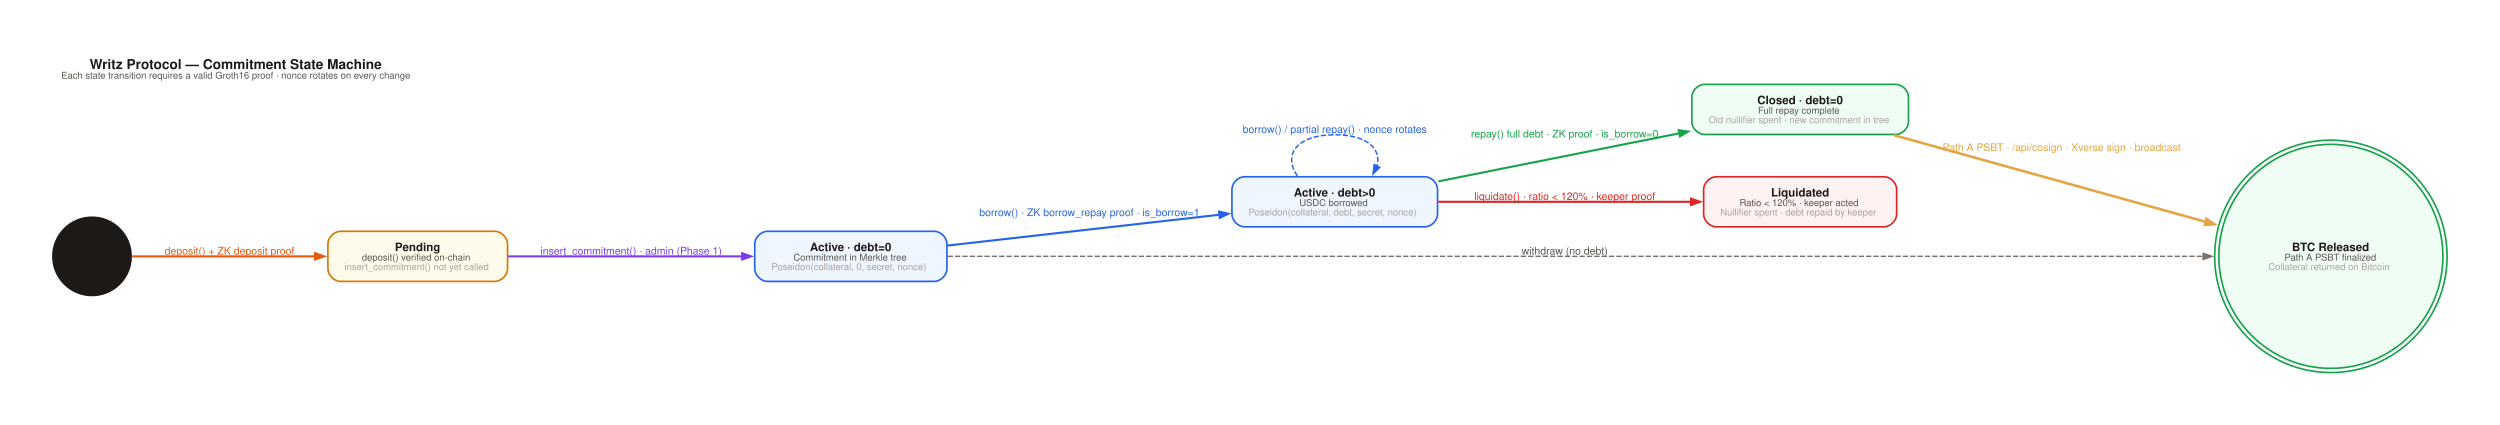
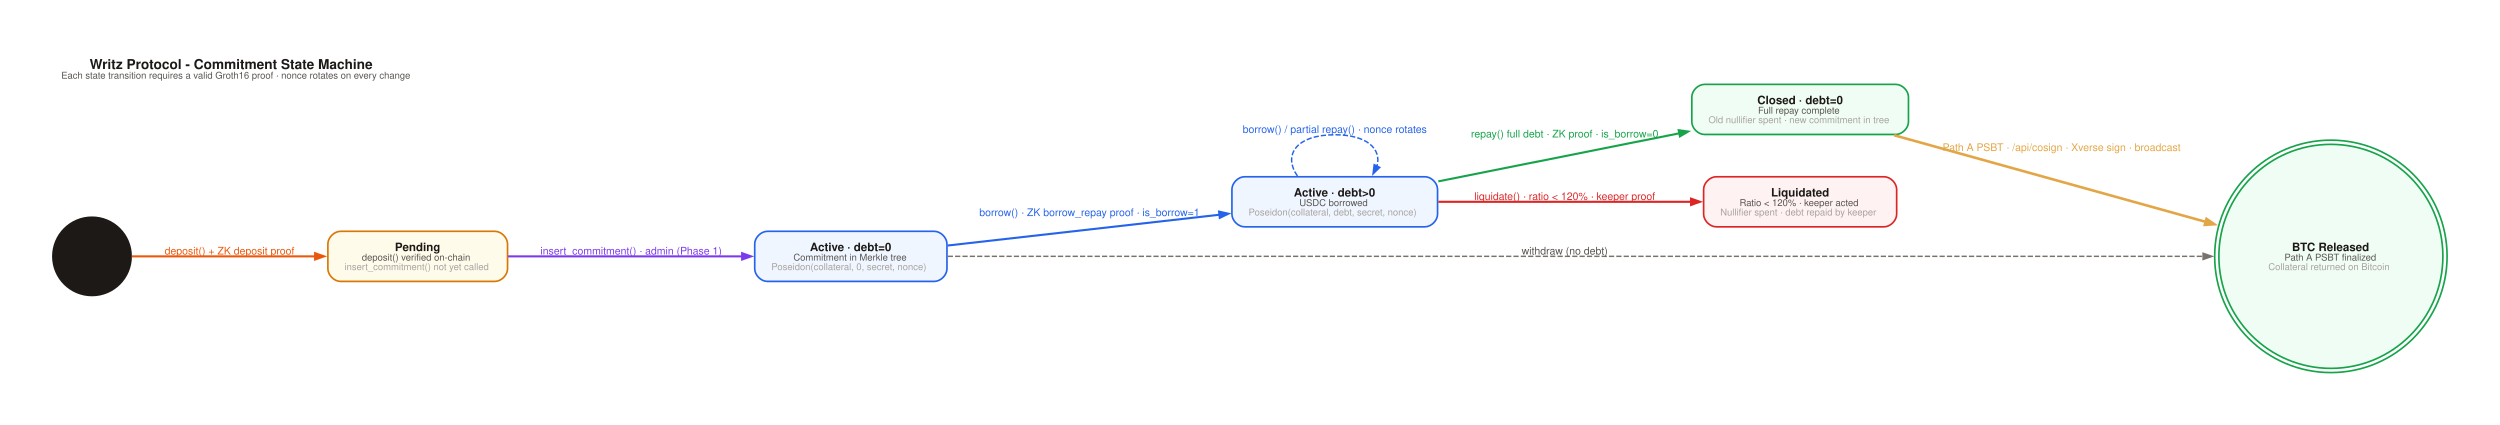
<svg xmlns="http://www.w3.org/2000/svg" width="2400pt" height="408pt" viewBox="0.00 0.00 2400.00 408.00">
  <g id="graph0" class="graph" transform="scale(1.00757 1.00757) rotate(0) translate(50.4 354.98)">
-     <text xml:space="preserve" text-anchor="start" x="35" y="-289.23" font-family="Helvetica,sans-Serif" font-weight="bold" font-size="13.00" fill="#1c1917">Writz Protocol — Commitment State Machine</text>
+     <text xml:space="preserve" text-anchor="start" x="35" y="-289.23" font-family="Helvetica,sans-Serif" font-weight="bold" font-size="13.00" fill="#1c1917">Writz Protocol - Commitment State Machine</text>
    <text xml:space="preserve" text-anchor="start" x="8" y="-280.03" font-family="Helvetica,sans-Serif" font-size="9.00" fill="#57534e">Each state transition requires a valid Groth16 proof · nonce rotates on every change</text>
    <g id="node1" class="node">
      <ellipse fill="#1c1917" stroke="#1c1917" stroke-width="1.6" cx="37.25" cy="-110.72" rx="37.25" ry="37.25" />
      <text xml:space="preserve" text-anchor="middle" x="37.25" y="-106.27" font-family="Helvetica,sans-Serif" font-size="11.00" fill="#1c1917">start</text>
    </g>
    <g id="node2" class="node">
      <path fill="#fffbeb" stroke="#d97706" stroke-width="1.6" d="M421.18,-134.58C421.18,-134.58 274,-134.58 274,-134.58 268,-134.58 262,-128.58 262,-122.58 262,-122.58 262,-98.86 262,-98.86 262,-92.86 268,-86.86 274,-86.86 274,-86.86 421.18,-86.86 421.18,-86.86 427.18,-86.86 433.18,-92.86 433.18,-98.86 433.18,-98.86 433.18,-122.58 433.18,-122.58 433.18,-128.58 427.18,-134.58 421.18,-134.58" />
      <text xml:space="preserve" text-anchor="start" x="325.84" y="-115.77" font-family="Helvetica,sans-Serif" font-weight="bold" font-size="11.00" fill="#1c1917">Pending</text>
      <text xml:space="preserve" text-anchor="start" x="294.34" y="-106.67" font-family="Helvetica,sans-Serif" font-size="9.00" fill="#57534e">deposit() verified on-chain</text>
      <text xml:space="preserve" text-anchor="start" x="277.84" y="-97.67" font-family="Helvetica,sans-Serif" font-size="9.00" fill="#a8a29e">insert_commitment() not yet called</text>
    </g>
    <g id="edge1" class="edge">
      <path fill="none" stroke="#ea580c" stroke-width="2" d="M75.14,-110.72C118.09,-110.72 190.71,-110.72 250.04,-110.72" />
      <polygon fill="#ea580c" stroke="#ea580c" stroke-width="2" points="249.81,-113.7 258.31,-110.72 249.81,-107.75 249.81,-113.7" />
      <text xml:space="preserve" text-anchor="middle" x="168.25" y="-112.47" font-family="Helvetica,sans-Serif" font-size="10.00" fill="#ea580c">deposit() + ZK deposit proof</text>
    </g>
    <g id="node3" class="node">
      <path fill="#eff6ff" stroke="#2563eb" stroke-width="1.6" d="M839.86,-134.58C839.86,-134.58 680.68,-134.58 680.68,-134.58 674.68,-134.58 668.68,-128.58 668.68,-122.58 668.68,-122.58 668.68,-98.86 668.68,-98.86 668.68,-92.86 674.68,-86.86 680.68,-86.86 680.68,-86.86 839.86,-86.86 839.86,-86.86 845.86,-86.86 851.86,-92.86 851.86,-98.86 851.86,-98.86 851.86,-122.58 851.86,-122.58 851.86,-128.58 845.86,-134.58 839.86,-134.58" />
      <text xml:space="preserve" text-anchor="start" x="721.27" y="-115.77" font-family="Helvetica,sans-Serif" font-weight="bold" font-size="11.00" fill="#1c1917">Active · debt=0</text>
      <text xml:space="preserve" text-anchor="start" x="705.52" y="-106.67" font-family="Helvetica,sans-Serif" font-size="9.00" fill="#57534e">Commitment in Merkle tree</text>
      <text xml:space="preserve" text-anchor="start" x="684.52" y="-97.67" font-family="Helvetica,sans-Serif" font-size="9.00" fill="#a8a29e">Poseidon(collateral, 0, secret, nonce)</text>
    </g>
    <g id="edge2" class="edge">
      <path fill="none" stroke="#7c3aed" stroke-width="2" d="M433.68,-110.72C498.56,-110.72 588.16,-110.72 656.94,-110.72" />
      <polygon fill="#7c3aed" stroke="#7c3aed" stroke-width="2" points="656.7,-113.7 665.2,-110.72 656.7,-107.75 656.7,-113.7" />
      <text xml:space="preserve" text-anchor="middle" x="550.93" y="-112.47" font-family="Helvetica,sans-Serif" font-size="10.00" fill="#7c3aed">insert_commitment() · admin (Phase 1)</text>
    </g>
    <g id="node4" class="node">
      <path fill="#eff6ff" stroke="#2563eb" stroke-width="1.6" d="M1307.29,-186.58C1307.29,-186.58 1135.36,-186.58 1135.36,-186.58 1129.36,-186.58 1123.36,-180.58 1123.36,-174.58 1123.36,-174.58 1123.36,-150.86 1123.36,-150.86 1123.36,-144.86 1129.36,-138.86 1135.36,-138.86 1135.36,-138.86 1307.29,-138.86 1307.29,-138.86 1313.29,-138.86 1319.29,-144.86 1319.29,-150.86 1319.29,-150.86 1319.29,-174.58 1319.29,-174.58 1319.29,-180.58 1313.29,-186.58 1307.29,-186.58" />
      <text xml:space="preserve" text-anchor="start" x="1182.33" y="-167.77" font-family="Helvetica,sans-Serif" font-weight="bold" font-size="11.00" fill="#1c1917">Active · debt&gt;0</text>
      <text xml:space="preserve" text-anchor="start" x="1187.58" y="-158.67" font-family="Helvetica,sans-Serif" font-size="9.00" fill="#57534e">USDC borrowed</text>
      <text xml:space="preserve" text-anchor="start" x="1139.2" y="-149.67" font-family="Helvetica,sans-Serif" font-size="9.00" fill="#a8a29e">Poseidon(collateral, debt, secret, nonce)</text>
    </g>
    <g id="edge3" class="edge">
      <path fill="none" stroke="#2563eb" stroke-width="2" d="M852.51,-121.06C927.03,-129.5 1032.55,-141.45 1111.47,-150.39" />
      <polygon fill="#2563eb" stroke="#2563eb" stroke-width="2" points="1111.12,-153.35 1119.9,-151.35 1111.79,-147.44 1111.12,-153.35" />
      <text xml:space="preserve" text-anchor="middle" x="987.61" y="-149.11" font-family="Helvetica,sans-Serif" font-size="10.00" fill="#2563eb">borrow() · ZK borrow_repay proof · is_borrow=1</text>
    </g>
    <g id="node7" class="node">
      <ellipse fill="#f0fdf4" stroke="#16a34a" stroke-width="1.6" cx="2170.44" cy="-110.72" rx="106.72" ry="106.72" />
      <ellipse fill="none" stroke="#16a34a" stroke-width="1.6" cx="2170.44" cy="-110.72" rx="110.72" ry="110.72" />
      <text xml:space="preserve" text-anchor="start" x="2133.32" y="-115.77" font-family="Helvetica,sans-Serif" font-weight="bold" font-size="11.00" fill="#1c1917">BTC Released</text>
      <text xml:space="preserve" text-anchor="start" x="2126.19" y="-106.67" font-family="Helvetica,sans-Serif" font-size="9.00" fill="#57534e">Path A PSBT finalized</text>
      <text xml:space="preserve" text-anchor="start" x="2110.82" y="-97.67" font-family="Helvetica,sans-Serif" font-size="9.00" fill="#a8a29e">Collateral returned on Bitcoin</text>
    </g>
    <g id="edge8" class="edge">
      <path fill="none" stroke="#78716c" stroke-width="1.4" stroke-dasharray="5,2" d="M852.58,-110.72C1098.08,-110.72 1772.41,-110.72 2048.83,-110.72" />
      <polygon fill="#78716c" stroke="#78716c" stroke-width="1.4" points="2048.68,-113.7 2057.18,-110.72 2048.68,-107.75 2048.68,-113.7" />
      <text xml:space="preserve" text-anchor="middle" x="1440.42" y="-112.47" font-family="Helvetica,sans-Serif" font-size="10.00" fill="#57534e">withdraw (no debt)</text>
    </g>
    <g id="edge4" class="edge">
      <path fill="none" stroke="#2563eb" stroke-width="1.4" stroke-dasharray="5,2" d="M1185.78,-187.3C1172.04,-206.69 1183.88,-226.58 1221.33,-226.58 1252.63,-226.58 1266.04,-212.68 1261.57,-196.79" />
      <polygon fill="#2563eb" stroke="#2563eb" stroke-width="1.4" points="1264.24,-195.5 1257.81,-189.2 1258.91,-198.14 1264.24,-195.5" />
      <text xml:space="preserve" text-anchor="middle" x="1221.33" y="-228.33" font-family="Helvetica,sans-Serif" font-size="10.00" fill="#2563eb">borrow() / partial repay() · nonce rotates</text>
    </g>
    <g id="node5" class="node">
      <path fill="#f0fdf4" stroke="#16a34a" stroke-width="1.6" d="M1755.97,-274.58C1755.97,-274.58 1573.54,-274.58 1573.54,-274.58 1567.54,-274.58 1561.54,-268.58 1561.54,-262.58 1561.54,-262.58 1561.54,-238.86 1561.54,-238.86 1561.54,-232.86 1567.54,-226.86 1573.54,-226.86 1573.54,-226.86 1755.97,-226.86 1755.97,-226.86 1761.97,-226.86 1767.97,-232.86 1767.97,-238.86 1767.97,-238.86 1767.97,-262.58 1767.97,-262.58 1767.97,-268.58 1761.97,-274.58 1755.97,-274.58" />
      <text xml:space="preserve" text-anchor="start" x="1623.88" y="-255.77" font-family="Helvetica,sans-Serif" font-weight="bold" font-size="11.00" fill="#1c1917">Closed · debt=0</text>
      <text xml:space="preserve" text-anchor="start" x="1624.63" y="-246.67" font-family="Helvetica,sans-Serif" font-size="9.00" fill="#57534e">Full repay complete</text>
      <text xml:space="preserve" text-anchor="start" x="1577.38" y="-237.67" font-family="Helvetica,sans-Serif" font-size="9.00" fill="#a8a29e">Old nullifier spent · new commitment in tree</text>
    </g>
    <g id="edge5" class="edge">
      <path fill="none" stroke="#16a34a" stroke-width="2" d="M1320.02,-182.2C1387.88,-195.73 1478.53,-213.8 1549.7,-227.99" />
      <polygon fill="#16a34a" stroke="#16a34a" stroke-width="2" points="1549.06,-230.89 1557.98,-229.64 1550.23,-225.06 1549.06,-230.89" />
      <text xml:space="preserve" text-anchor="middle" x="1440.42" y="-224.01" font-family="Helvetica,sans-Serif" font-size="10.00" fill="#16a34a">repay() full debt · ZK proof · is_borrow=0</text>
    </g>
    <g id="node6" class="node">
      <path fill="#fef2f2" stroke="#dc2626" stroke-width="1.6" d="M1744.72,-186.58C1744.72,-186.58 1584.79,-186.58 1584.79,-186.58 1578.79,-186.58 1572.79,-180.58 1572.79,-174.58 1572.79,-174.58 1572.79,-150.86 1572.79,-150.86 1572.79,-144.86 1578.79,-138.86 1584.79,-138.86 1584.79,-138.86 1744.72,-138.86 1744.72,-138.86 1750.72,-138.86 1756.72,-144.86 1756.72,-150.86 1756.72,-150.86 1756.72,-174.58 1756.72,-174.58 1756.72,-180.58 1750.72,-186.58 1744.72,-186.58" />
      <text xml:space="preserve" text-anchor="start" x="1637.01" y="-167.77" font-family="Helvetica,sans-Serif" font-weight="bold" font-size="11.00" fill="#1c1917">Liquidated</text>
      <text xml:space="preserve" text-anchor="start" x="1607.01" y="-158.67" font-family="Helvetica,sans-Serif" font-size="9.00" fill="#57534e">Ratio &lt; 120% · keeper acted</text>
      <text xml:space="preserve" text-anchor="start" x="1588.63" y="-149.67" font-family="Helvetica,sans-Serif" font-size="9.00" fill="#a8a29e">Nullifier spent · debt repaid by keeper</text>
    </g>
    <g id="edge6" class="edge">
      <path fill="none" stroke="#dc2626" stroke-width="2" d="M1320.02,-162.72C1391.49,-162.72 1488.25,-162.72 1560.9,-162.72" />
      <polygon fill="#dc2626" stroke="#dc2626" stroke-width="2" points="1560.82,-165.7 1569.32,-162.72 1560.82,-159.75 1560.82,-165.7" />
      <text xml:space="preserve" text-anchor="middle" x="1440.42" y="-164.47" font-family="Helvetica,sans-Serif" font-size="10.00" fill="#dc2626">liquidate() · ratio &lt; 120% · keeper proof</text>
    </g>
    <g id="edge7" class="edge">
      <path fill="none" stroke="#e3a646" stroke-width="2.5" d="M1754.36,-226.1C1836.84,-203.17 1960.36,-168.84 2051.23,-143.58" />
      <polygon fill="#e3a646" stroke="#e3a646" stroke-width="2.5" points="2051.94,-146.47 2059.33,-141.33 2050.35,-140.74 2051.94,-146.47" />
      <text xml:space="preserve" text-anchor="middle" x="1913.85" y="-211.11" font-family="Helvetica,sans-Serif" font-size="10.00" fill="#e3a646">Path A PSBT · /api/cosign · Xverse sign · broadcast</text>
    </g>
  </g>
</svg>
